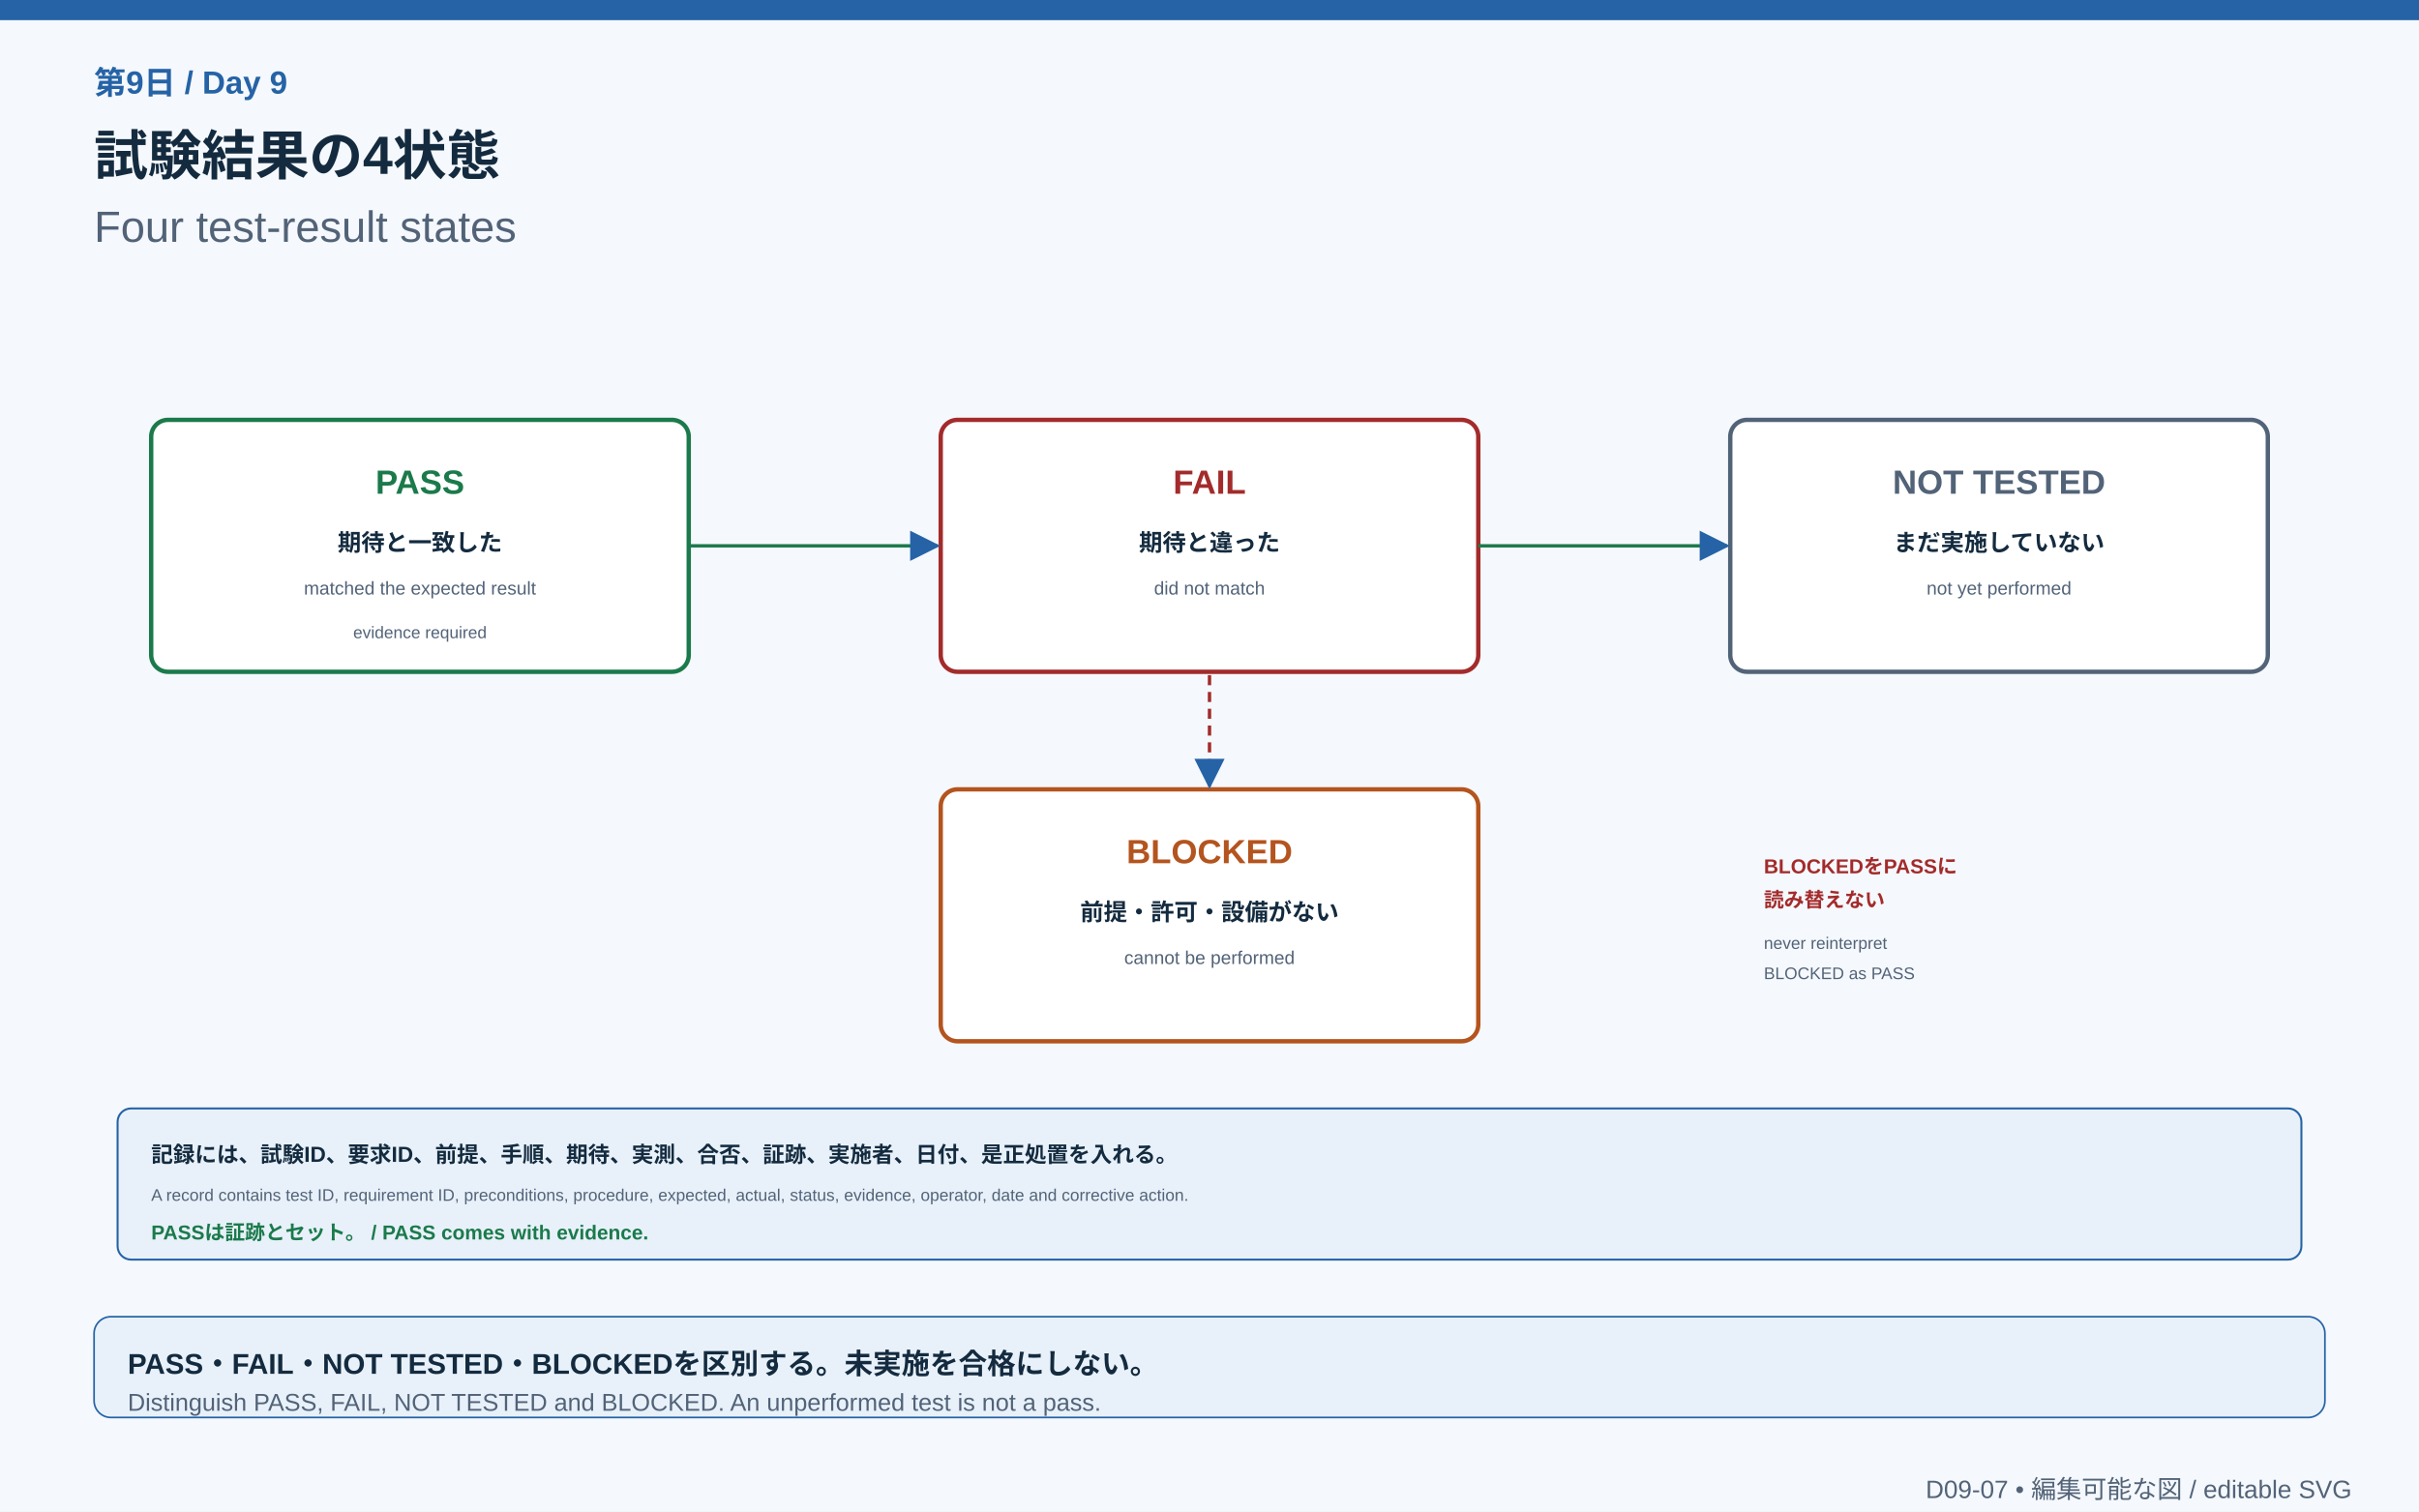
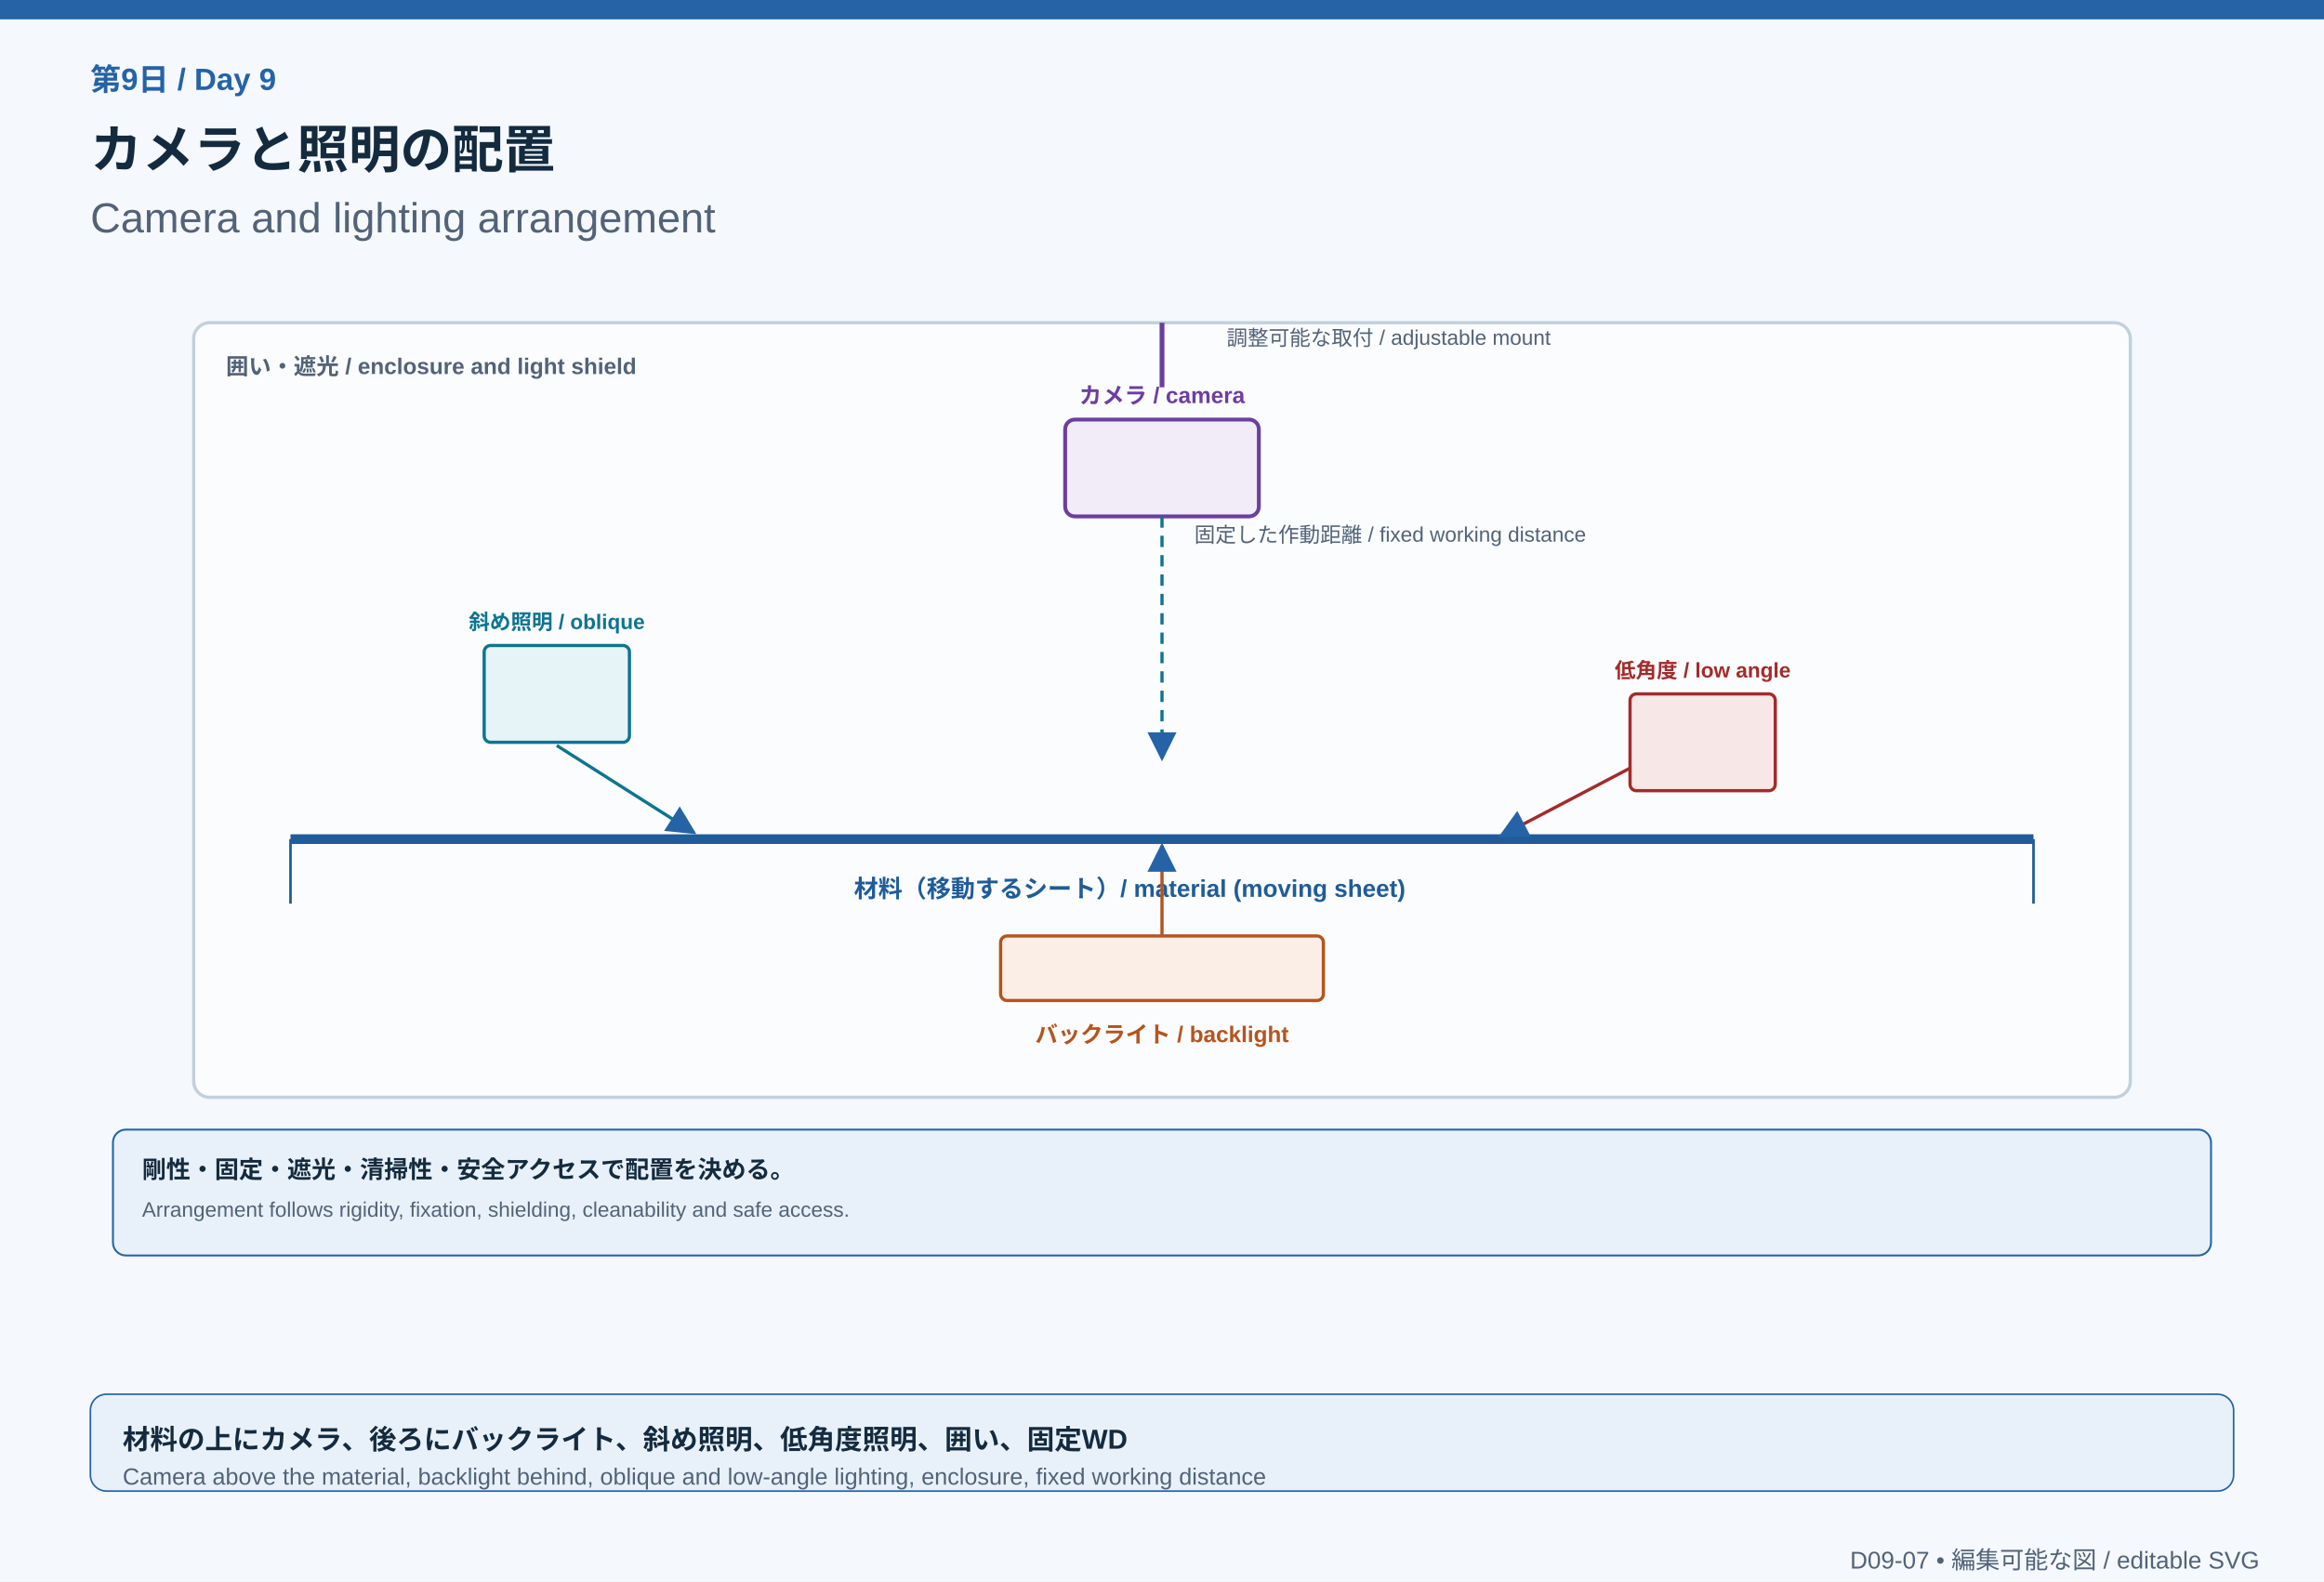
- <svg xmlns="http://www.w3.org/2000/svg" width="1440" height="900" viewBox="0 0 1440 900" role="img" aria-labelledby="title desc">
+ <svg xmlns="http://www.w3.org/2000/svg" width="1440" height="980" viewBox="0 0 1440 980" role="img" aria-labelledby="title desc">
  <defs>
    <marker id="arrow" viewBox="0 0 10 10" refX="9" refY="5" markerWidth="9" markerHeight="9" orient="auto">
      <path d="M0 0 10 5 0 10Z" fill="#2563A6" />
    </marker>
    <marker id="arrow-red" viewBox="0 0 10 10" refX="9" refY="5" markerWidth="9" markerHeight="9" orient="auto">
      <path d="M0 0 10 5 0 10Z" fill="#A32B2B" />
    </marker>
    <marker id="arrow-green" viewBox="0 0 10 10" refX="9" refY="5" markerWidth="9" markerHeight="9" orient="auto">
      <path d="M0 0 10 5 0 10Z" fill="#1B7A4B" />
    </marker>
  </defs>
-   <rect x="0" y="0" width="1440" height="900" fill="#F5F8FC" />
+   <rect x="0" y="0" width="1440" height="980" fill="#F5F8FC" />
  <rect x="0" y="0" width="1440" height="12" fill="#2563A6" />
  <text x="56.0" y="56.0" font-family="Arial, 'Noto Sans JP', 'Yu Gothic', Meiryo, sans-serif" font-size="19" fill="#2563A6" font-weight="700" text-anchor="start">第9日 / Day 9</text>
-   <text x="56.0" y="104.0" font-family="Arial, 'Noto Sans JP', 'Yu Gothic', Meiryo, sans-serif" font-size="32" fill="#142B3F" font-weight="700" text-anchor="start">試験結果の4状態</text>
-   <text x="56.0" y="144.0" font-family="Arial, 'Noto Sans JP', 'Yu Gothic', Meiryo, sans-serif" font-size="26" fill="#526378" font-weight="400" text-anchor="start">Four test-result states</text>
-   <rect x="90.0" y="250.0" width="320.0" height="150.0" rx="10" fill="#FFFFFF" stroke="#1B7A4B" stroke-width="2.6" />
-   <text x="250.0" y="294.0" font-family="Arial, 'Noto Sans JP', 'Yu Gothic', Meiryo, sans-serif" font-size="20" fill="#1B7A4B" font-weight="700" text-anchor="middle">PASS</text>
-   <text x="250.0" y="328.0" font-family="Arial, 'Noto Sans JP', 'Yu Gothic', Meiryo, sans-serif" font-size="14" fill="#142B3F" font-weight="700" text-anchor="middle">期待と一致した</text>
-   <text x="250.0" y="354.0" font-family="Arial, 'Noto Sans JP', 'Yu Gothic', Meiryo, sans-serif" font-size="11" fill="#526378" font-weight="400" text-anchor="middle">matched the expected result</text>
-   <text x="250.0" y="380.0" font-family="Arial, 'Noto Sans JP', 'Yu Gothic', Meiryo, sans-serif" font-size="10" fill="#526378" font-weight="400" text-anchor="middle">evidence required</text>
-   <rect x="560.0" y="250.0" width="320.0" height="150.0" rx="10" fill="#FFFFFF" stroke="#A32B2B" stroke-width="2.6" />
-   <text x="720.0" y="294.0" font-family="Arial, 'Noto Sans JP', 'Yu Gothic', Meiryo, sans-serif" font-size="20" fill="#A32B2B" font-weight="700" text-anchor="middle">FAIL</text>
-   <text x="720.0" y="328.0" font-family="Arial, 'Noto Sans JP', 'Yu Gothic', Meiryo, sans-serif" font-size="14" fill="#142B3F" font-weight="700" text-anchor="middle">期待と違った</text>
-   <text x="720.0" y="354.0" font-family="Arial, 'Noto Sans JP', 'Yu Gothic', Meiryo, sans-serif" font-size="11" fill="#526378" font-weight="400" text-anchor="middle">did not match</text>
-   <text x="720.0" y="380.0" font-family="Arial, 'Noto Sans JP', 'Yu Gothic', Meiryo, sans-serif" font-size="10" fill="#526378" font-weight="400" text-anchor="middle" />
-   <rect x="1030.0" y="250.0" width="320.0" height="150.0" rx="10" fill="#FFFFFF" stroke="#526378" stroke-width="2.6" />
-   <text x="1190.0" y="294.0" font-family="Arial, 'Noto Sans JP', 'Yu Gothic', Meiryo, sans-serif" font-size="20" fill="#526378" font-weight="700" text-anchor="middle">NOT TESTED</text>
-   <text x="1190.0" y="328.0" font-family="Arial, 'Noto Sans JP', 'Yu Gothic', Meiryo, sans-serif" font-size="14" fill="#142B3F" font-weight="700" text-anchor="middle">まだ実施していない</text>
-   <text x="1190.0" y="354.0" font-family="Arial, 'Noto Sans JP', 'Yu Gothic', Meiryo, sans-serif" font-size="11" fill="#526378" font-weight="400" text-anchor="middle">not yet performed</text>
-   <text x="1190.0" y="380.0" font-family="Arial, 'Noto Sans JP', 'Yu Gothic', Meiryo, sans-serif" font-size="10" fill="#526378" font-weight="400" text-anchor="middle" />
-   <rect x="560.0" y="470.0" width="320.0" height="150.0" rx="10" fill="#FFFFFF" stroke="#B4541E" stroke-width="2.6" />
-   <text x="720.0" y="514.0" font-family="Arial, 'Noto Sans JP', 'Yu Gothic', Meiryo, sans-serif" font-size="20" fill="#B4541E" font-weight="700" text-anchor="middle">BLOCKED</text>
-   <text x="720.0" y="548.0" font-family="Arial, 'Noto Sans JP', 'Yu Gothic', Meiryo, sans-serif" font-size="14" fill="#142B3F" font-weight="700" text-anchor="middle">前提・許可・設備がない</text>
-   <text x="720.0" y="574.0" font-family="Arial, 'Noto Sans JP', 'Yu Gothic', Meiryo, sans-serif" font-size="11" fill="#526378" font-weight="400" text-anchor="middle">cannot be performed</text>
-   <text x="720.0" y="600.0" font-family="Arial, 'Noto Sans JP', 'Yu Gothic', Meiryo, sans-serif" font-size="10" fill="#526378" font-weight="400" text-anchor="middle" />
-   <path d="M410.0 325.0 L558.0 325.0" fill="none" stroke="#1B7A4B" stroke-width="2" marker-end="url(#arrow)" />
-   <path d="M880.0 325.0 L1028.0 325.0" fill="none" stroke="#1B7A4B" stroke-width="2" marker-end="url(#arrow)" />
-   <path d="M720.0 402.0 L720.0 468.0" fill="none" stroke="#A32B2B" stroke-width="2" stroke-dasharray="6 4" marker-end="url(#arrow)" />
-   <text x="1050.0" y="520.0" font-family="Arial, 'Noto Sans JP', 'Yu Gothic', Meiryo, sans-serif" font-size="12" fill="#A32B2B" font-weight="700" text-anchor="start">BLOCKEDをPASSに</text>
-   <text x="1050.0" y="540.0" font-family="Arial, 'Noto Sans JP', 'Yu Gothic', Meiryo, sans-serif" font-size="12" fill="#A32B2B" font-weight="700" text-anchor="start">読み替えない</text>
-   <text x="1050.0" y="565.0" font-family="Arial, 'Noto Sans JP', 'Yu Gothic', Meiryo, sans-serif" font-size="10" fill="#526378" font-weight="400" text-anchor="start">never reinterpret</text>
-   <text x="1050.0" y="583.0" font-family="Arial, 'Noto Sans JP', 'Yu Gothic', Meiryo, sans-serif" font-size="10" fill="#526378" font-weight="400" text-anchor="start">BLOCKED as PASS</text>
-   <rect x="70.0" y="660.0" width="1300.0" height="90.0" rx="8" fill="#E8F1FA" stroke="#2563A6" stroke-width="1.2" />
-   <text x="90.0" y="692.0" font-family="Arial, 'Noto Sans JP', 'Yu Gothic', Meiryo, sans-serif" font-size="13" fill="#142B3F" font-weight="700" text-anchor="start">記録には、試験ID、要求ID、前提、手順、期待、実測、合否、証跡、実施者、日付、是正処置を入れる。</text>
-   <text x="90.0" y="715.0" font-family="Arial, 'Noto Sans JP', 'Yu Gothic', Meiryo, sans-serif" font-size="10" fill="#526378" font-weight="400" text-anchor="start">A record contains test ID, requirement ID, preconditions, procedure, expected, actual, status, evidence, operator, date and corrective action.</text>
-   <text x="90.0" y="738.0" font-family="Arial, 'Noto Sans JP', 'Yu Gothic', Meiryo, sans-serif" font-size="12" fill="#1B7A4B" font-weight="600" text-anchor="start">PASSは証跡とセット。 / PASS comes with evidence.</text>
-   <rect x="56.0" y="784.0" width="1328.0" height="60.0" rx="10" fill="#E8F1FA" stroke="#2563A6" stroke-width="1" />
-   <text x="76.0" y="818.0" font-family="Arial, 'Noto Sans JP', 'Yu Gothic', Meiryo, sans-serif" font-size="17.0" fill="#142B3F" font-weight="700" text-anchor="start">PASS・FAIL・NOT TESTED・BLOCKEDを区別する。未実施を合格にしない。</text>
-   <text x="76.0" y="840.0" font-family="Arial, 'Noto Sans JP', 'Yu Gothic', Meiryo, sans-serif" font-size="14.5" fill="#526378" font-weight="400" text-anchor="start">Distinguish PASS, FAIL, NOT TESTED and BLOCKED. An unperformed test is not a pass.</text>
-   <text x="1400" y="892" font-family="Arial, 'Noto Sans JP', 'Yu Gothic', Meiryo, sans-serif" font-size="15" fill="#526378" text-anchor="end">D09-07 • 編集可能な図 / editable SVG</text>
+   <text x="56.0" y="104.0" font-family="Arial, 'Noto Sans JP', 'Yu Gothic', Meiryo, sans-serif" font-size="32" fill="#142B3F" font-weight="700" text-anchor="start">カメラと照明の配置</text>
+   <text x="56.0" y="144.0" font-family="Arial, 'Noto Sans JP', 'Yu Gothic', Meiryo, sans-serif" font-size="26" fill="#526378" font-weight="400" text-anchor="start">Camera and lighting arrangement</text>
+   <rect x="120.0" y="200.0" width="1200.0" height="480.0" rx="10" fill="#FBFCFE" stroke="#C1D0DD" stroke-width="2" />
+   <text x="140.0" y="232.0" font-family="Arial, 'Noto Sans JP', 'Yu Gothic', Meiryo, sans-serif" font-size="14" fill="#526378" font-weight="700" text-anchor="start">囲い・遮光 / enclosure and light shield</text>
+   <path d="M180.0 520.0 L1260.0 520.0" fill="none" stroke="#1F5C99" stroke-width="6" />
+   <text x="700.0" y="556.0" font-family="Arial, 'Noto Sans JP', 'Yu Gothic', Meiryo, sans-serif" font-size="15" fill="#1F5C99" font-weight="700" text-anchor="middle">材料（移動するシート）/ material (moving sheet)</text>
+   <path d="M180.0 520.0 L180.0 560.0" fill="none" stroke="#1F5C99" stroke-width="1.6" />
+   <path d="M1260.0 520.0 L1260.0 560.0" fill="none" stroke="#1F5C99" stroke-width="1.6" />
+   <rect x="660.0" y="260.0" width="120.0" height="60.0" rx="6" fill="#F1ECF8" stroke="#6B3FA0" stroke-width="2.4" />
+   <text x="720.0" y="250.0" font-family="Arial, 'Noto Sans JP', 'Yu Gothic', Meiryo, sans-serif" font-size="14" fill="#6B3FA0" font-weight="700" text-anchor="middle">カメラ / camera</text>
+   <text x="740.0" y="336.0" font-family="Arial, 'Noto Sans JP', 'Yu Gothic', Meiryo, sans-serif" font-size="13" fill="#526378" font-weight="400" text-anchor="start">固定した作動距離 / fixed working distance</text>
+   <path d="M720.0 320.0 L720.0 470.0" fill="none" stroke="#0E7490" stroke-width="2" stroke-dasharray="7 5" marker-end="url(#arrow)" />
+   <rect x="620.0" y="580.0" width="200.0" height="40.0" rx="4" fill="#FBEEE6" stroke="#B4541E" stroke-width="2" />
+   <text x="720.0" y="646.0" font-family="Arial, 'Noto Sans JP', 'Yu Gothic', Meiryo, sans-serif" font-size="14" fill="#B4541E" font-weight="700" text-anchor="middle">バックライト / backlight</text>
+   <path d="M720.0 580.0 L720.0 524.0" fill="none" stroke="#B4541E" stroke-width="2" marker-end="url(#arrow)" />
+   <rect x="300.0" y="400.0" width="90.0" height="60.0" rx="4" fill="#E6F4F7" stroke="#0E7490" stroke-width="2" />
+   <text x="345.0" y="390.0" font-family="Arial, 'Noto Sans JP', 'Yu Gothic', Meiryo, sans-serif" font-size="13" fill="#0E7490" font-weight="700" text-anchor="middle">斜め照明 / oblique</text>
+   <path d="M345.0 462.0 L430.0 516.0" fill="none" stroke="#0E7490" stroke-width="2" marker-end="url(#arrow)" />
+   <rect x="1010.0" y="430.0" width="90.0" height="60.0" rx="4" fill="#F8E7E7" stroke="#A32B2B" stroke-width="2" />
+   <text x="1055.0" y="420.0" font-family="Arial, 'Noto Sans JP', 'Yu Gothic', Meiryo, sans-serif" font-size="13" fill="#A32B2B" font-weight="700" text-anchor="middle">低角度 / low angle</text>
+   <path d="M1010.0 476.0 L930.0 518.0" fill="none" stroke="#A32B2B" stroke-width="2" marker-end="url(#arrow)" />
+   <path d="M720.0 240.0 L720.0 200.0" fill="none" stroke="#6B3FA0" stroke-width="3" />
+   <text x="760.0" y="214.0" font-family="Arial, 'Noto Sans JP', 'Yu Gothic', Meiryo, sans-serif" font-size="13" fill="#526378" font-weight="400" text-anchor="start">調整可能な取付 / adjustable mount</text>
+   <rect x="70.0" y="700.0" width="1300.0" height="78.0" rx="8" fill="#E8F1FA" stroke="#2563A6" stroke-width="1.2" />
+   <text x="88.0" y="730.0" font-family="Arial, 'Noto Sans JP', 'Yu Gothic', Meiryo, sans-serif" font-size="15" fill="#142B3F" font-weight="700" text-anchor="start">剛性・固定・遮光・清掃性・安全アクセスで配置を決める。</text>
+   <text x="88.0" y="754.0" font-family="Arial, 'Noto Sans JP', 'Yu Gothic', Meiryo, sans-serif" font-size="13" fill="#526378" font-weight="400" text-anchor="start">Arrangement follows rigidity, fixation, shielding, cleanability and safe access.</text>
+   <rect x="56.0" y="864.0" width="1328.0" height="60.0" rx="10" fill="#E8F1FA" stroke="#2563A6" stroke-width="1" />
+   <text x="76.0" y="898.0" font-family="Arial, 'Noto Sans JP', 'Yu Gothic', Meiryo, sans-serif" font-size="17.0" fill="#142B3F" font-weight="700" text-anchor="start">材料の上にカメラ、後ろにバックライト、斜め照明、低角度照明、囲い、固定WD</text>
+   <text x="76.0" y="920.0" font-family="Arial, 'Noto Sans JP', 'Yu Gothic', Meiryo, sans-serif" font-size="14.5" fill="#526378" font-weight="400" text-anchor="start">Camera above the material, backlight behind, oblique and low-angle lighting, enclosure, fixed working distance</text>
+   <text x="1400" y="972" font-family="Arial, 'Noto Sans JP', 'Yu Gothic', Meiryo, sans-serif" font-size="15" fill="#526378" text-anchor="end">D09-07 • 編集可能な図 / editable SVG</text>
</svg>
